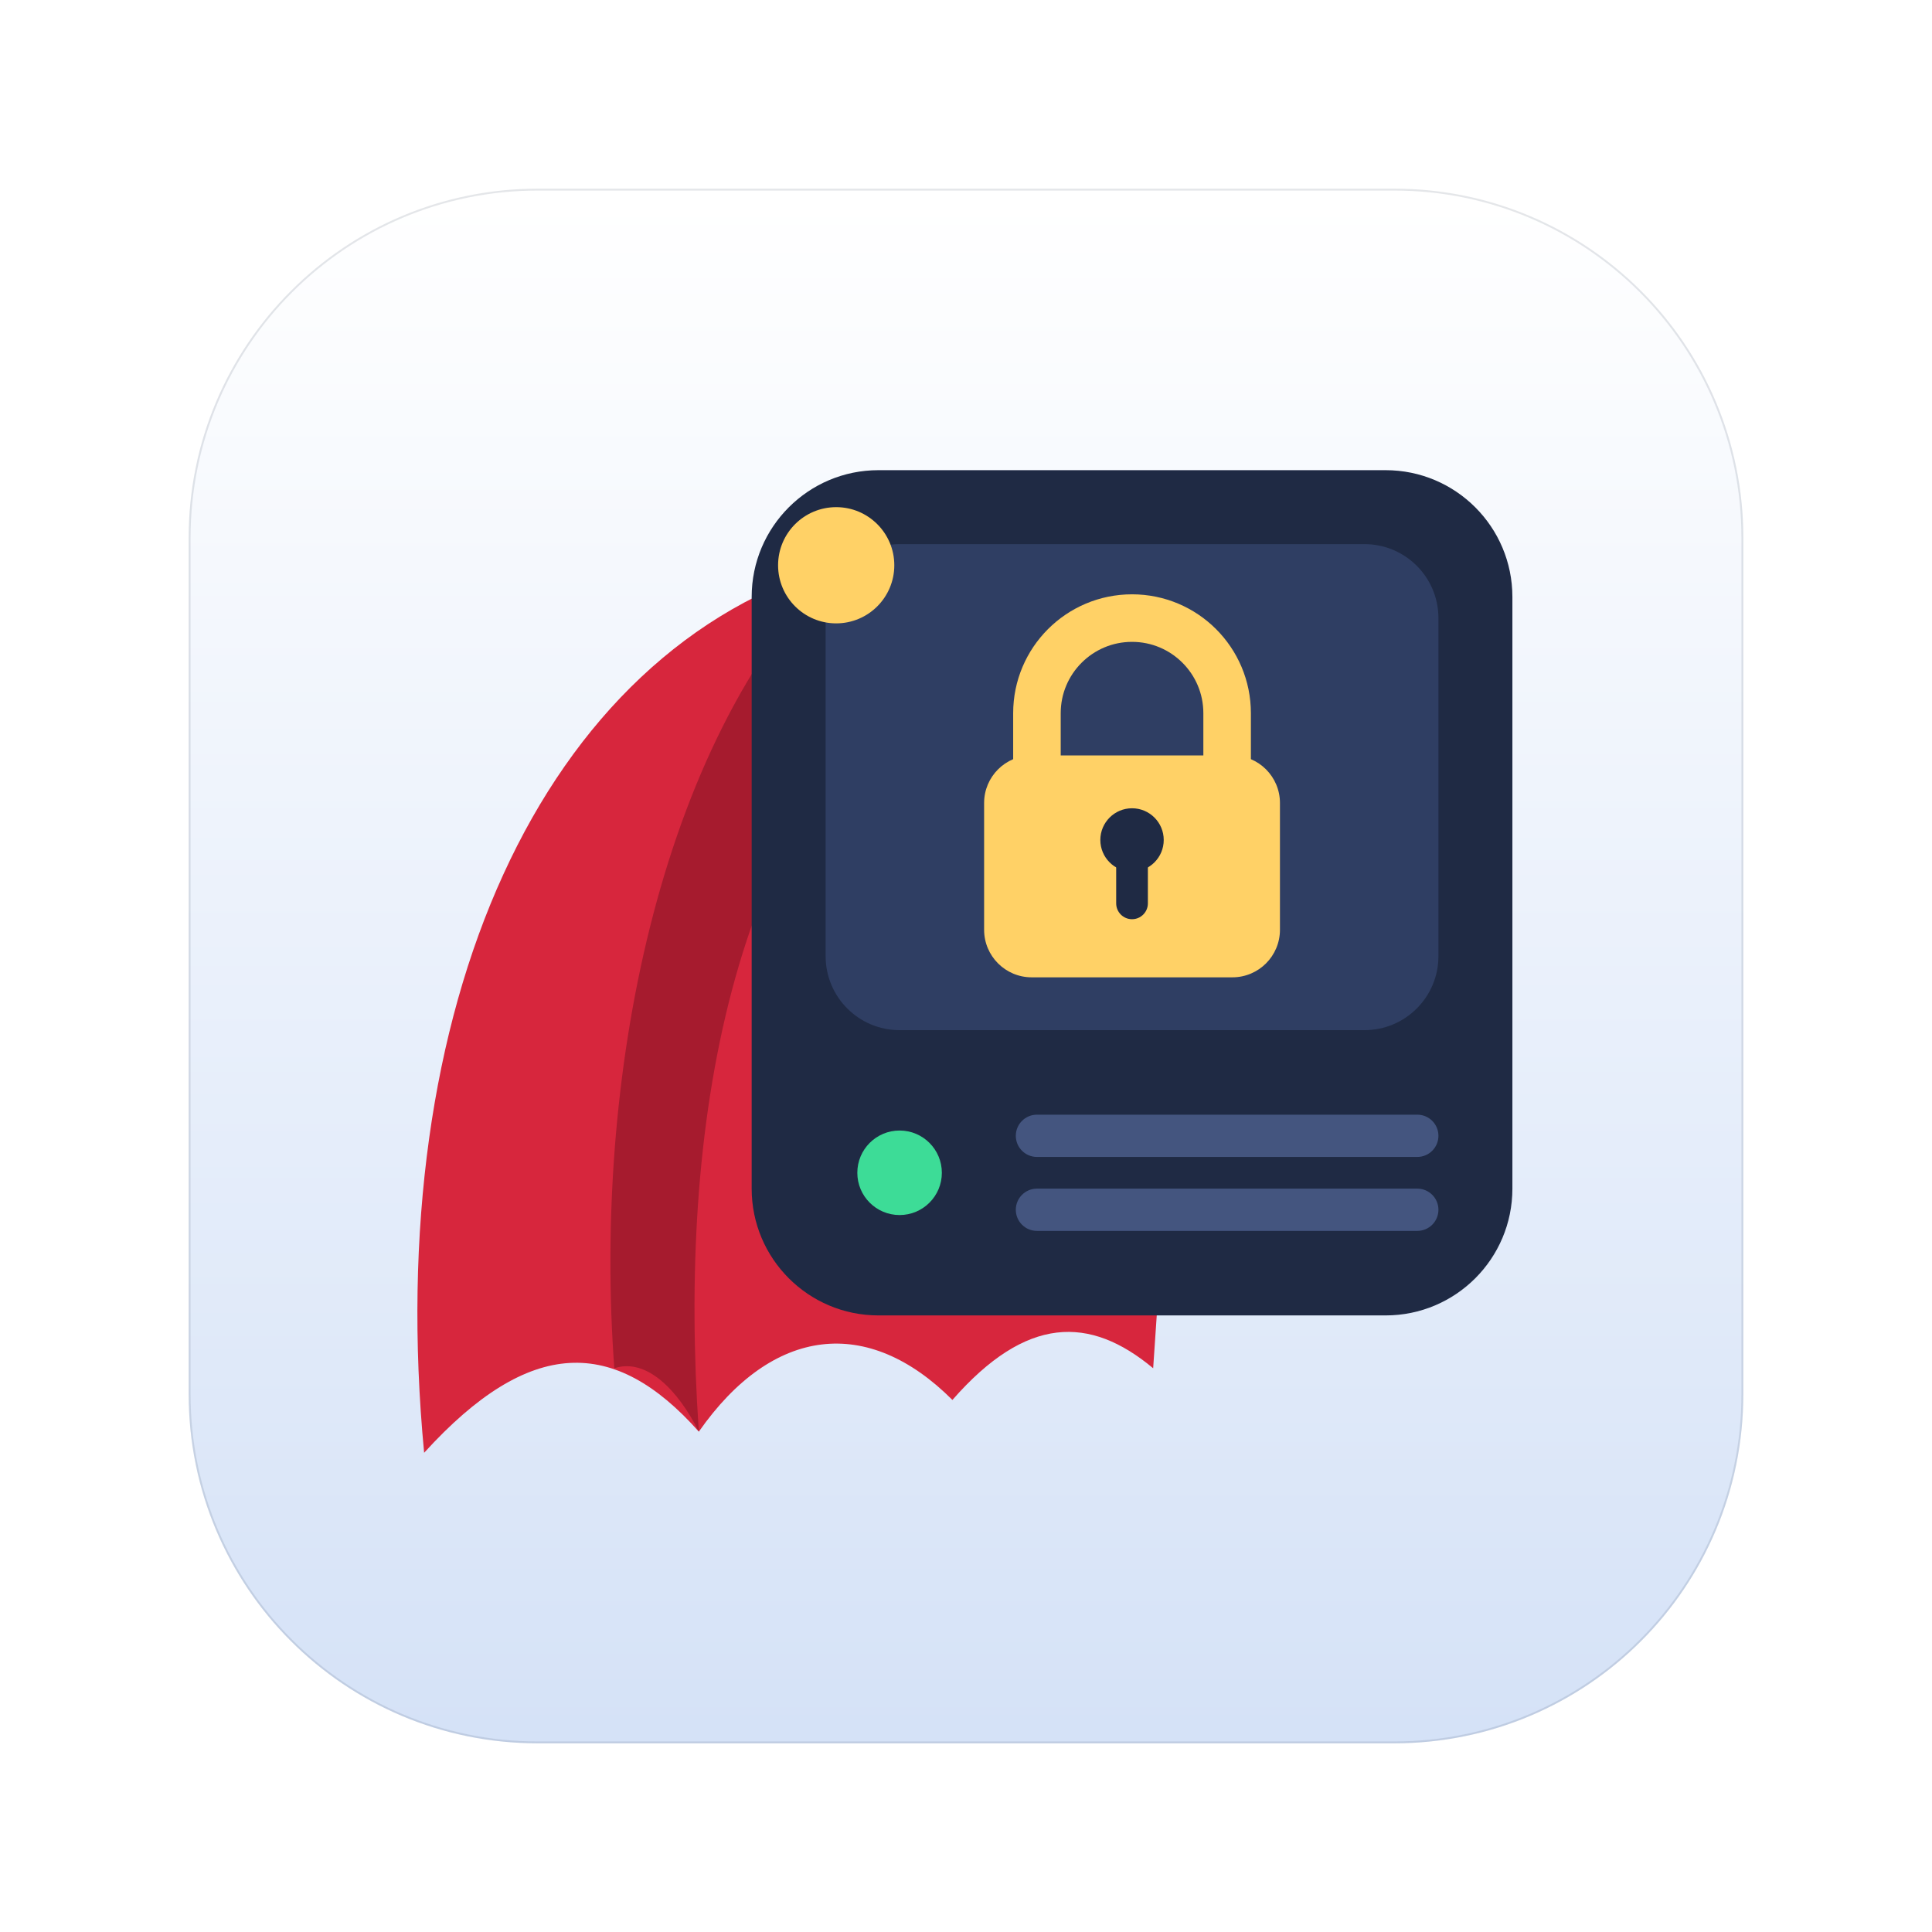
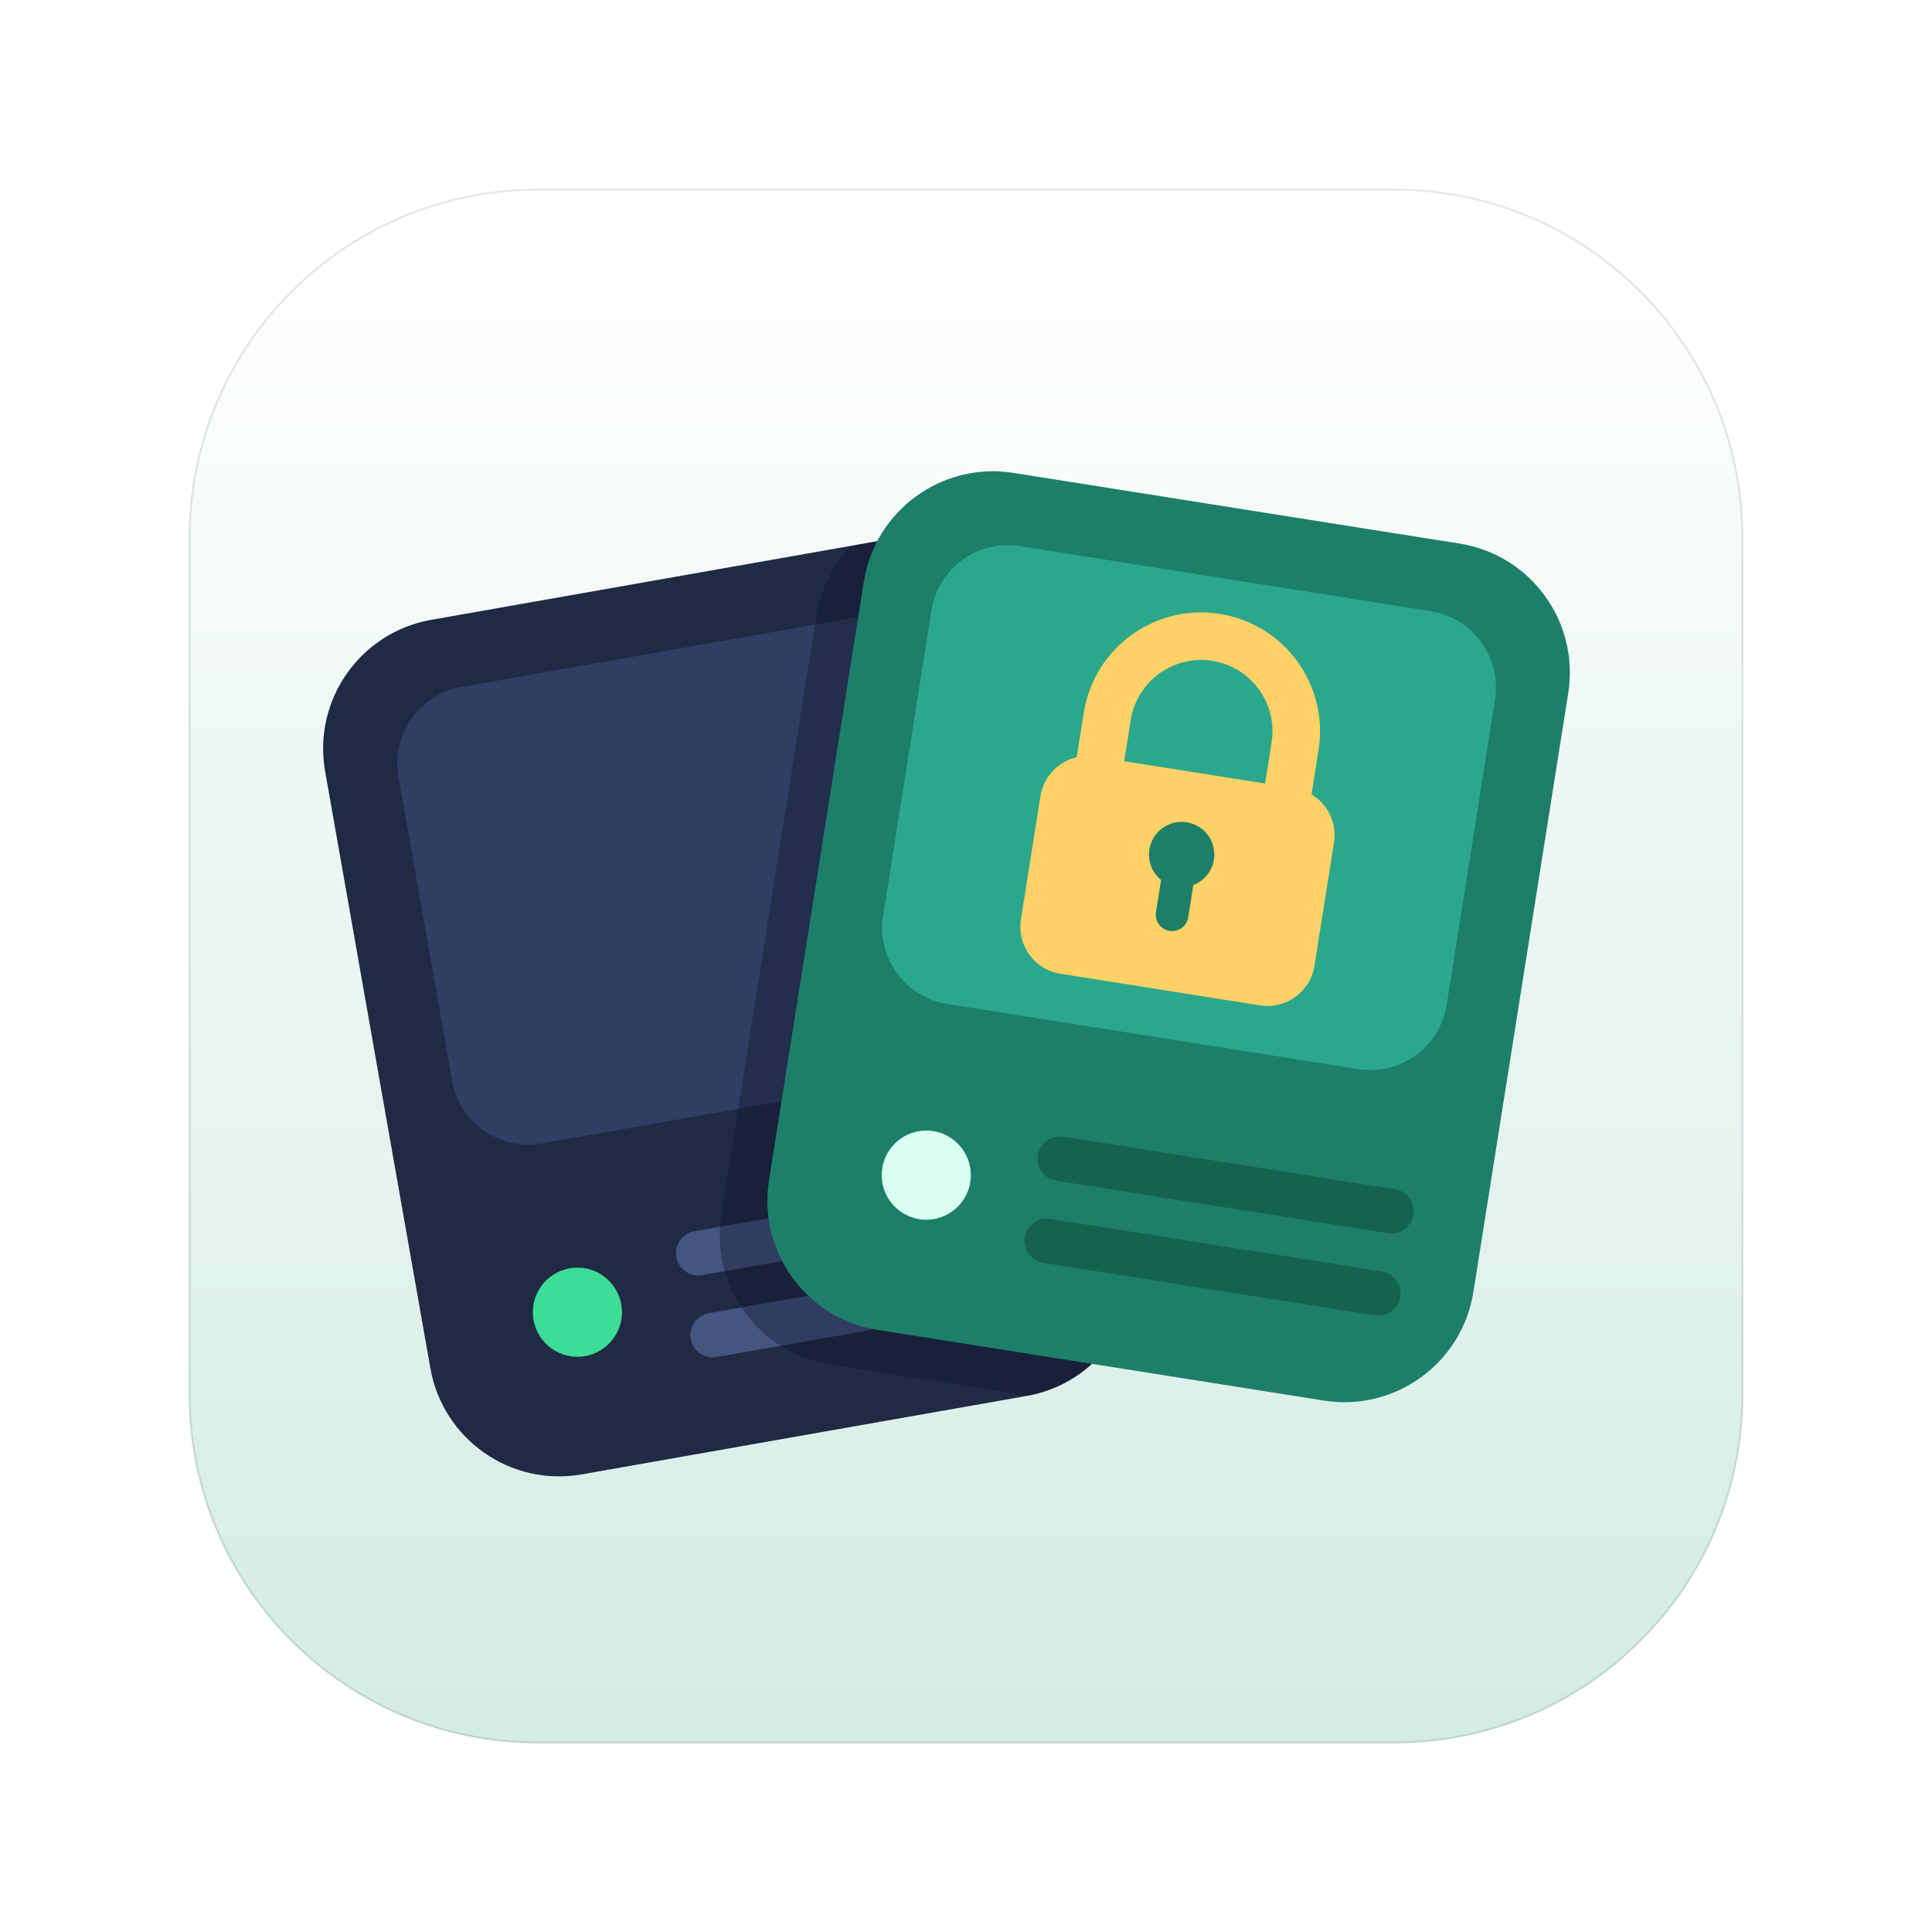
- <svg xmlns="http://www.w3.org/2000/svg" viewBox="0 0 1024 1024" role="img" aria-label="Super Duper Backup">
+ <svg xmlns="http://www.w3.org/2000/svg" viewBox="0 0 1024 1024" role="img" aria-label="Cahoots Backup">
  <defs>
    <linearGradient id="tile" x1="0" y1="0" x2="0" y2="1">
      <stop offset="0" stop-color="#ffffff" />
-       <stop offset="1" stop-color="#d5e2f7" />
+       <stop offset="1" stop-color="#d3ece4" />
    </linearGradient>
  </defs>
  <rect x="100" y="100" width="824" height="824" rx="185" fill="url(#tile)" />
  <rect x="100.5" y="100.5" width="823" height="823" rx="184.5" fill="none" stroke="#1f2a44" stroke-opacity="0.12" />
-   <g transform="translate(152 126) scale(2.8)">
-     <path d="M104 62 C48 78 18 146 26 230 C46 208 62 208 78 226 C92 206 110 204 126 220 C140 204 152 204 164 214 L172 96 Z" fill="#d7263d" />
-     <path d="M104 62 C70 96 58 160 62 214 C68 212 74 218 78 226 C74 168 84 110 122 80 Z" fill="#a61b2e" />
-     <rect x="88" y="44" width="144" height="160" rx="24" fill="#1f2a44" />
-     <rect x="102" y="58" width="116" height="92" rx="14" fill="#2f3e63" />
-     <path d="M142 100 v-10 a18 18 0 0 1 36 0 v10" fill="none" stroke="#ffd166" stroke-width="9" stroke-linecap="round" />
-     <rect x="132" y="98" width="56" height="42" rx="9" fill="#ffd166" />
-     <circle cx="160" cy="114" r="6" fill="#1f2a44" />
-     <rect x="157" y="114" width="6" height="15" rx="3" fill="#1f2a44" />
-     <circle cx="116" cy="177" r="8" fill="#3ddc97" />
-     <rect x="138" y="166" width="80" height="8" rx="4" fill="#44557f" />
-     <rect x="138" y="180" width="80" height="8" rx="4" fill="#44557f" />
-     <circle cx="104" cy="62" r="11" fill="#ffd166" />
+   <g transform="translate(96 109) scale(3.15)">
+     <clipPath id="behind">
+       <rect x="32" y="62" width="120" height="146" rx="22" transform="rotate(-10 92 134)" />
+     </clipPath>
+     <g transform="rotate(-10 92 134)">
+       <rect x="32" y="62" width="120" height="146" rx="22" fill="#1f2a44" />
+       <rect x="44" y="74" width="96" height="78" rx="13" fill="#2f3e63" />
+       <circle cx="58" cy="181" r="7.5" fill="#3ddc97" />
+       <rect x="76" y="171" width="64" height="7.5" rx="3.75" fill="#44557f" />
+       <rect x="76" y="185" width="64" height="7.5" rx="3.75" fill="#44557f" />
+     </g>
+     <g clip-path="url(#behind)">
+       <rect x="99" y="57" width="120" height="146" rx="22" fill="#0b1226" opacity="0.35" transform="rotate(9 166 124)" />
+     </g>
+     <g transform="rotate(9 166 124)">
+       <rect x="106" y="50" width="120" height="146" rx="22" fill="#1d7f69" />
+       <rect x="118" y="62" width="96" height="78" rx="13" fill="#2ba88c" />
+       <path d="M150 97 v-9 a16 16 0 0 1 32 0 v9" fill="none" stroke="#ffd166" stroke-width="8" stroke-linecap="round" />
+       <rect x="141" y="95" width="50" height="37" rx="8" fill="#ffd166" />
+       <circle cx="166" cy="109" r="5.5" fill="#1d7f69" />
+       <rect x="163.25" y="109" width="5.5" height="13" rx="2.75" fill="#1d7f69" />
+       <circle cx="132" cy="169" r="7.5" fill="#d9fff1" />
+       <rect x="150" y="159" width="64" height="7.5" rx="3.75" fill="#15624f" />
+       <rect x="150" y="173" width="64" height="7.5" rx="3.75" fill="#15624f" />
+     </g>
  </g>
</svg>
